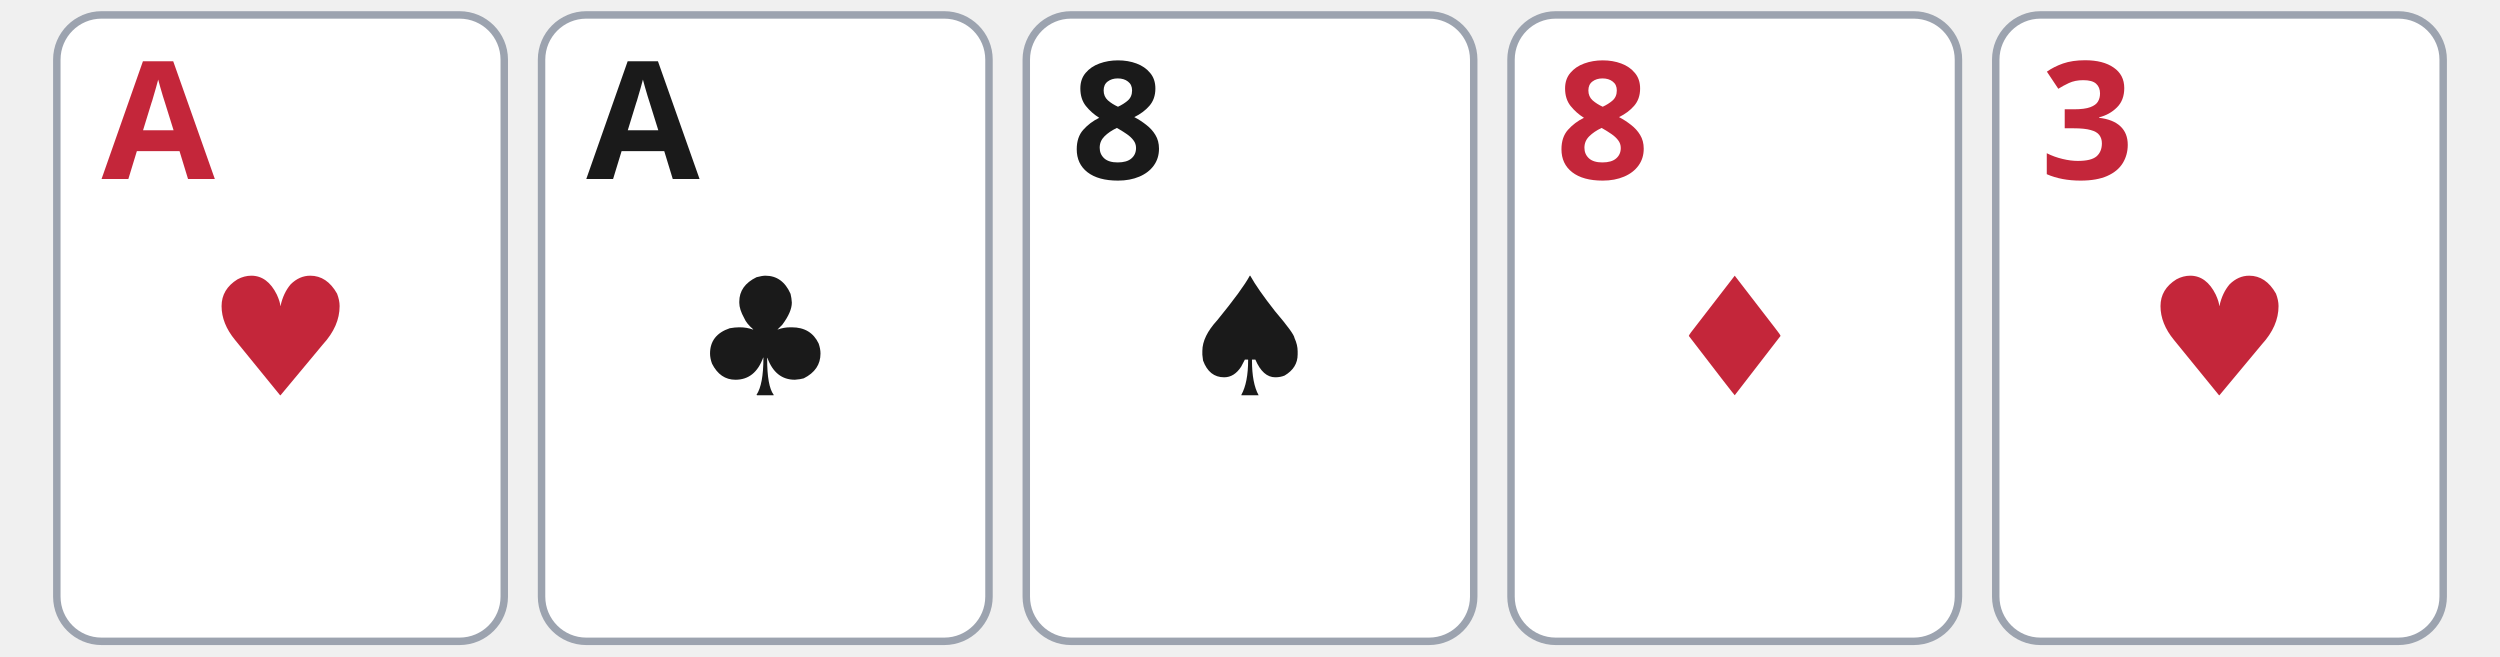
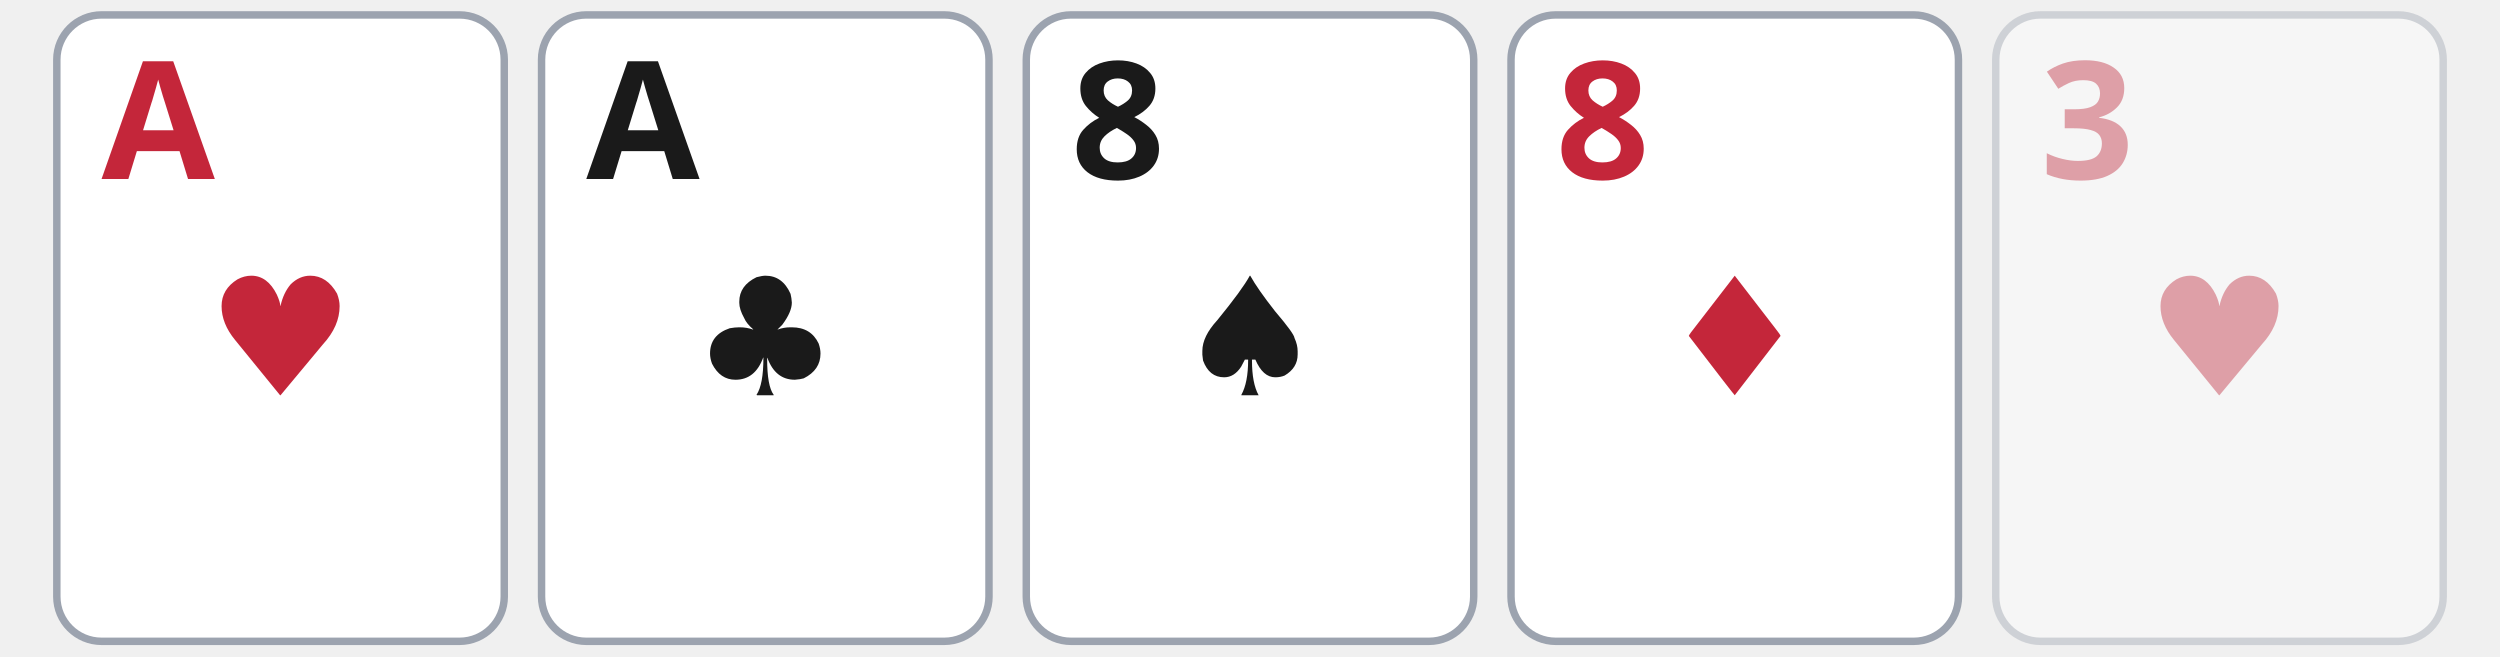
<svg xmlns="http://www.w3.org/2000/svg" viewBox="-2 -2 324 88" width="320" height="84" role="img">
  <g transform="translate(0, 0)">
    <rect width="60" height="84" rx="6" ry="6" fill="white" stroke="#9ca3af" stroke-width="1" />
    <text x="6" y="22" font-family="system-ui, sans-serif" font-size="22" font-weight="700" fill="#c4263a">A</text>
    <text x="30" y="51" font-family="system-ui, sans-serif" font-size="22" fill="#c4263a" text-anchor="middle">♥</text>
  </g>
  <g transform="translate(65, 0)">
    <rect width="60" height="84" rx="6" ry="6" fill="white" stroke="#9ca3af" stroke-width="1" />
    <text x="6" y="22" font-family="system-ui, sans-serif" font-size="22" font-weight="700" fill="#1a1a1a">A</text>
    <text x="30" y="51" font-family="system-ui, sans-serif" font-size="22" fill="#1a1a1a" text-anchor="middle">♣</text>
  </g>
  <g transform="translate(130, 0)">
    <rect width="60" height="84" rx="6" ry="6" fill="white" stroke="#9ca3af" stroke-width="1" />
    <text x="6" y="22" font-family="system-ui, sans-serif" font-size="22" font-weight="700" fill="#1a1a1a">8</text>
    <text x="30" y="51" font-family="system-ui, sans-serif" font-size="22" fill="#1a1a1a" text-anchor="middle">♠</text>
  </g>
  <g transform="translate(195, 0)">
    <rect width="60" height="84" rx="6" ry="6" fill="white" stroke="#9ca3af" stroke-width="1" />
    <text x="6" y="22" font-family="system-ui, sans-serif" font-size="22" font-weight="700" fill="#c4263a">8</text>
    <text x="30" y="51" font-family="system-ui, sans-serif" font-size="22" fill="#c4263a" text-anchor="middle">♦</text>
  </g>
-   <g transform="translate(260, 0)">
+   <g transform="translate(260, 0)" opacity="0.4">
    <rect width="60" height="84" rx="6" ry="6" fill="white" stroke="#9ca3af" stroke-width="1" />
    <text x="6" y="22" font-family="system-ui, sans-serif" font-size="22" font-weight="700" fill="#c4263a">3</text>
    <text x="30" y="51" font-family="system-ui, sans-serif" font-size="22" fill="#c4263a" text-anchor="middle">♥</text>
  </g>
</svg>
